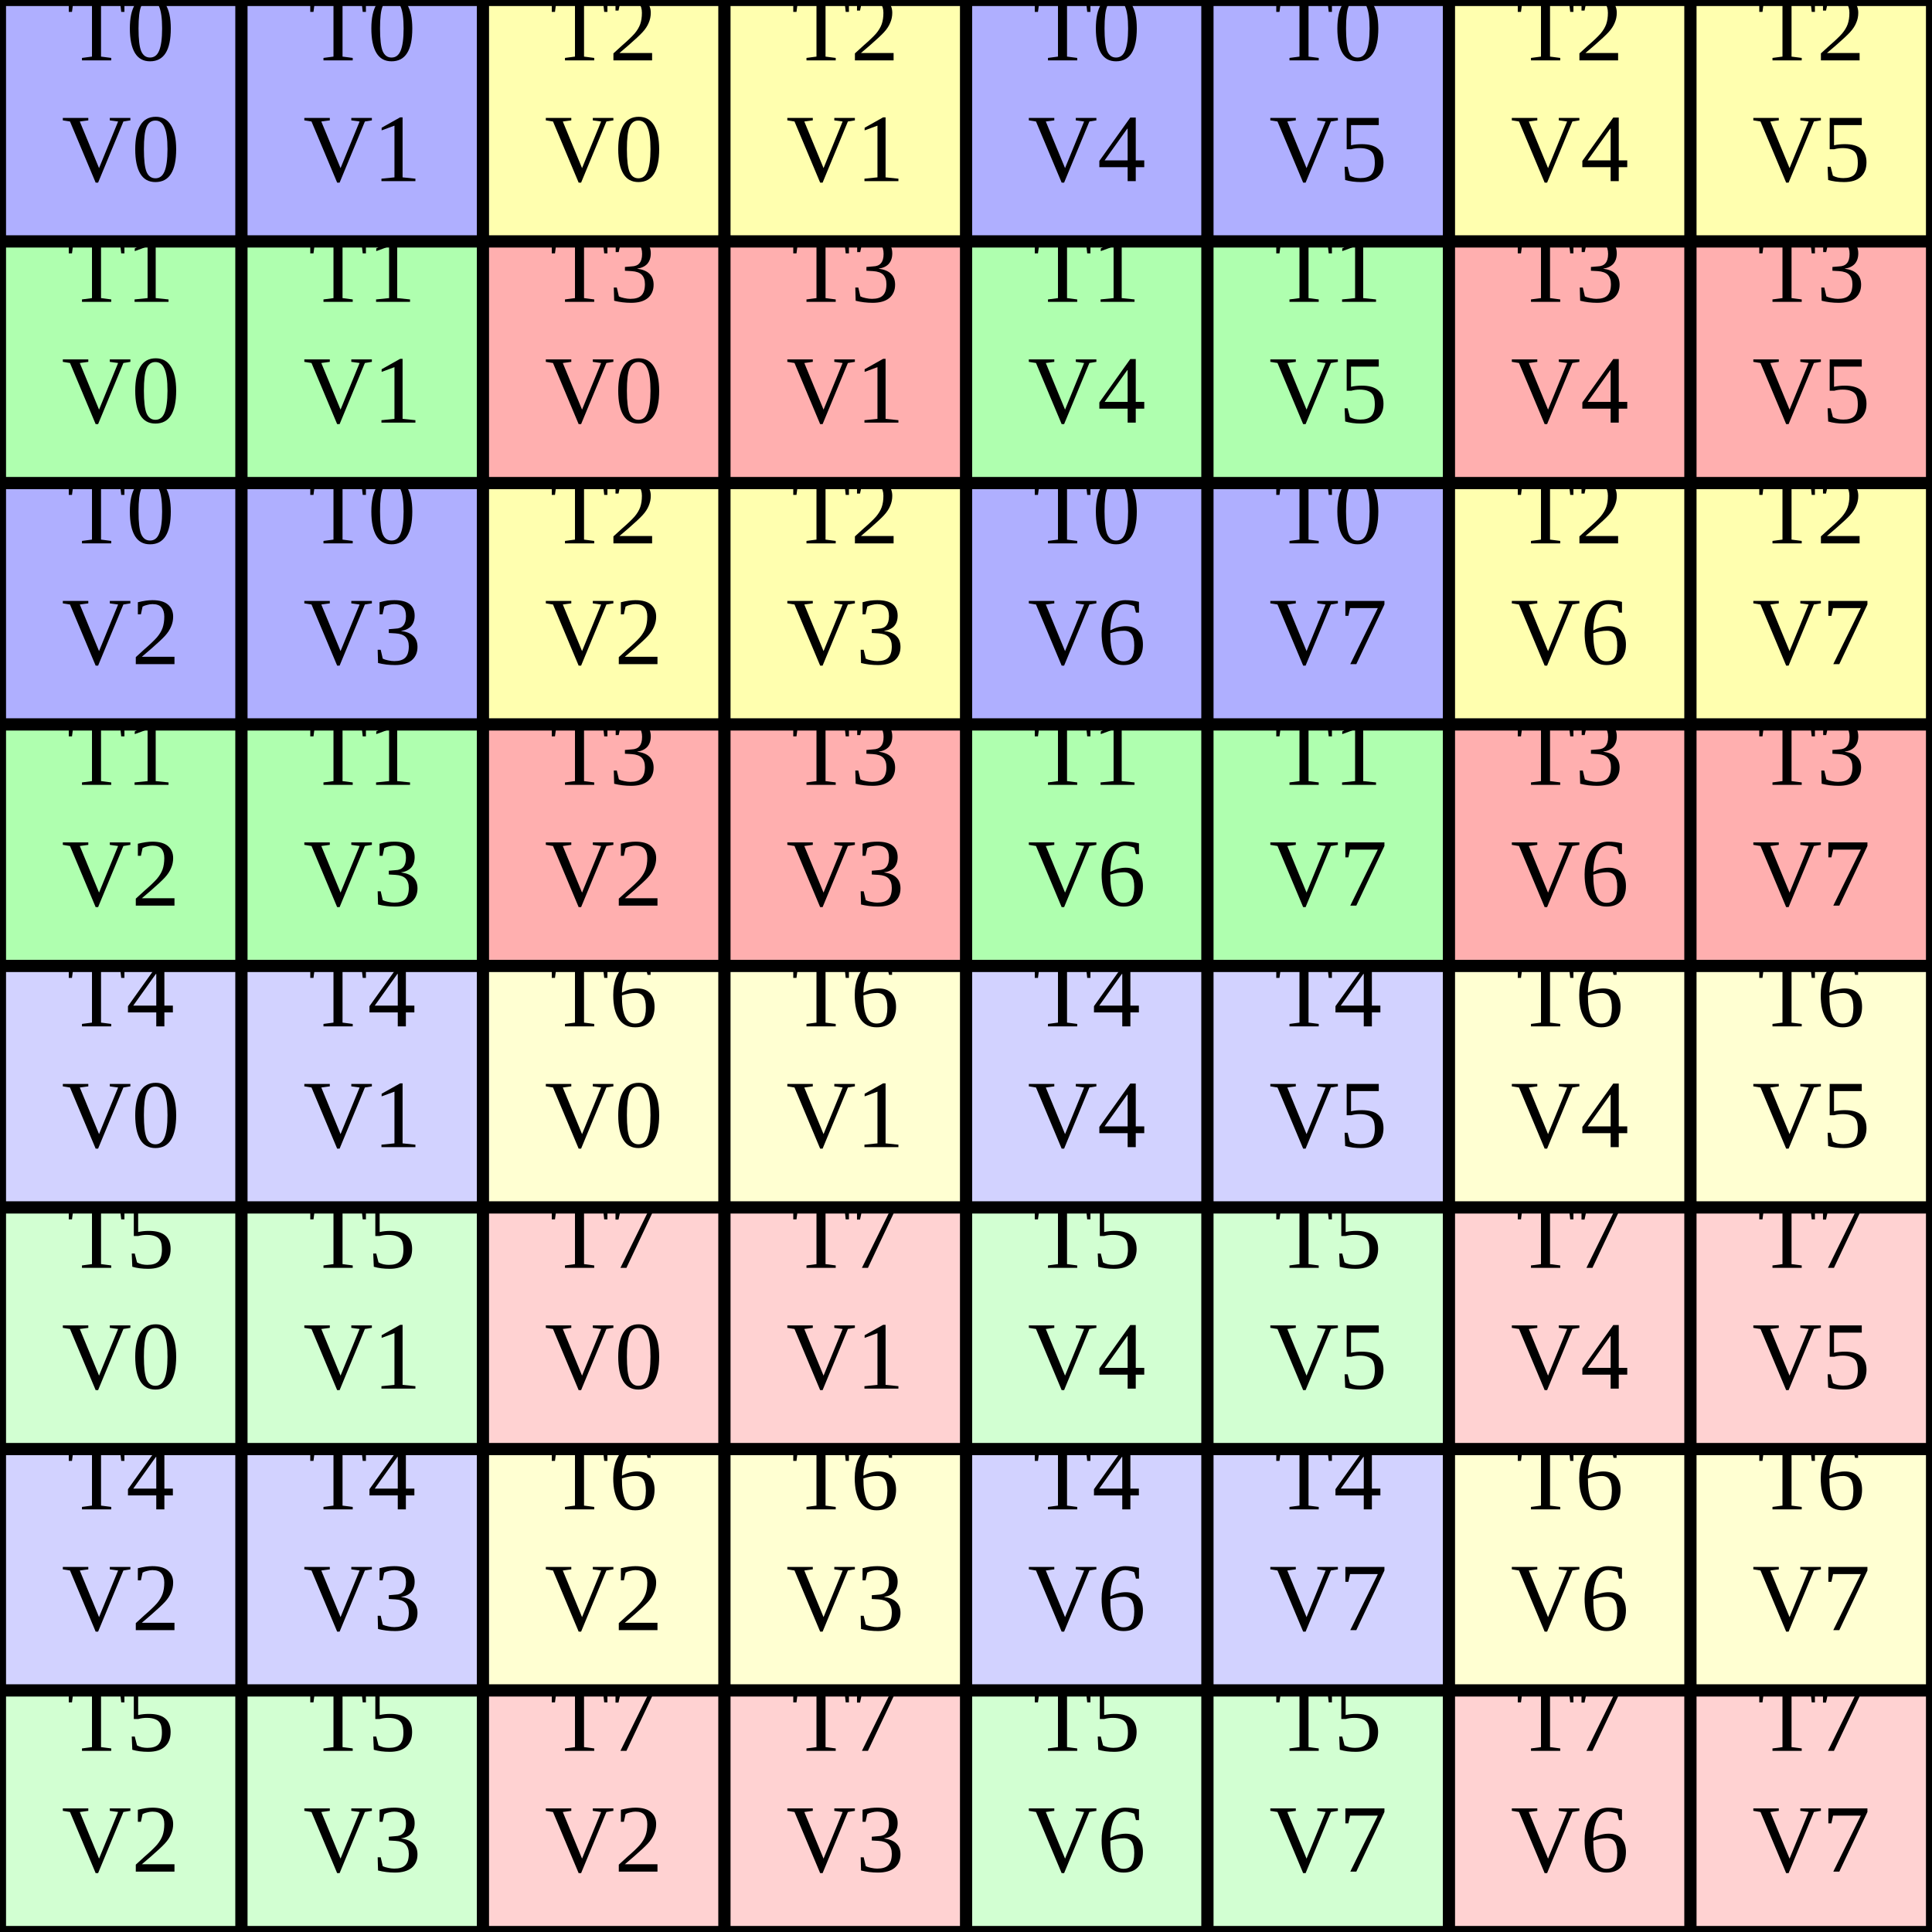
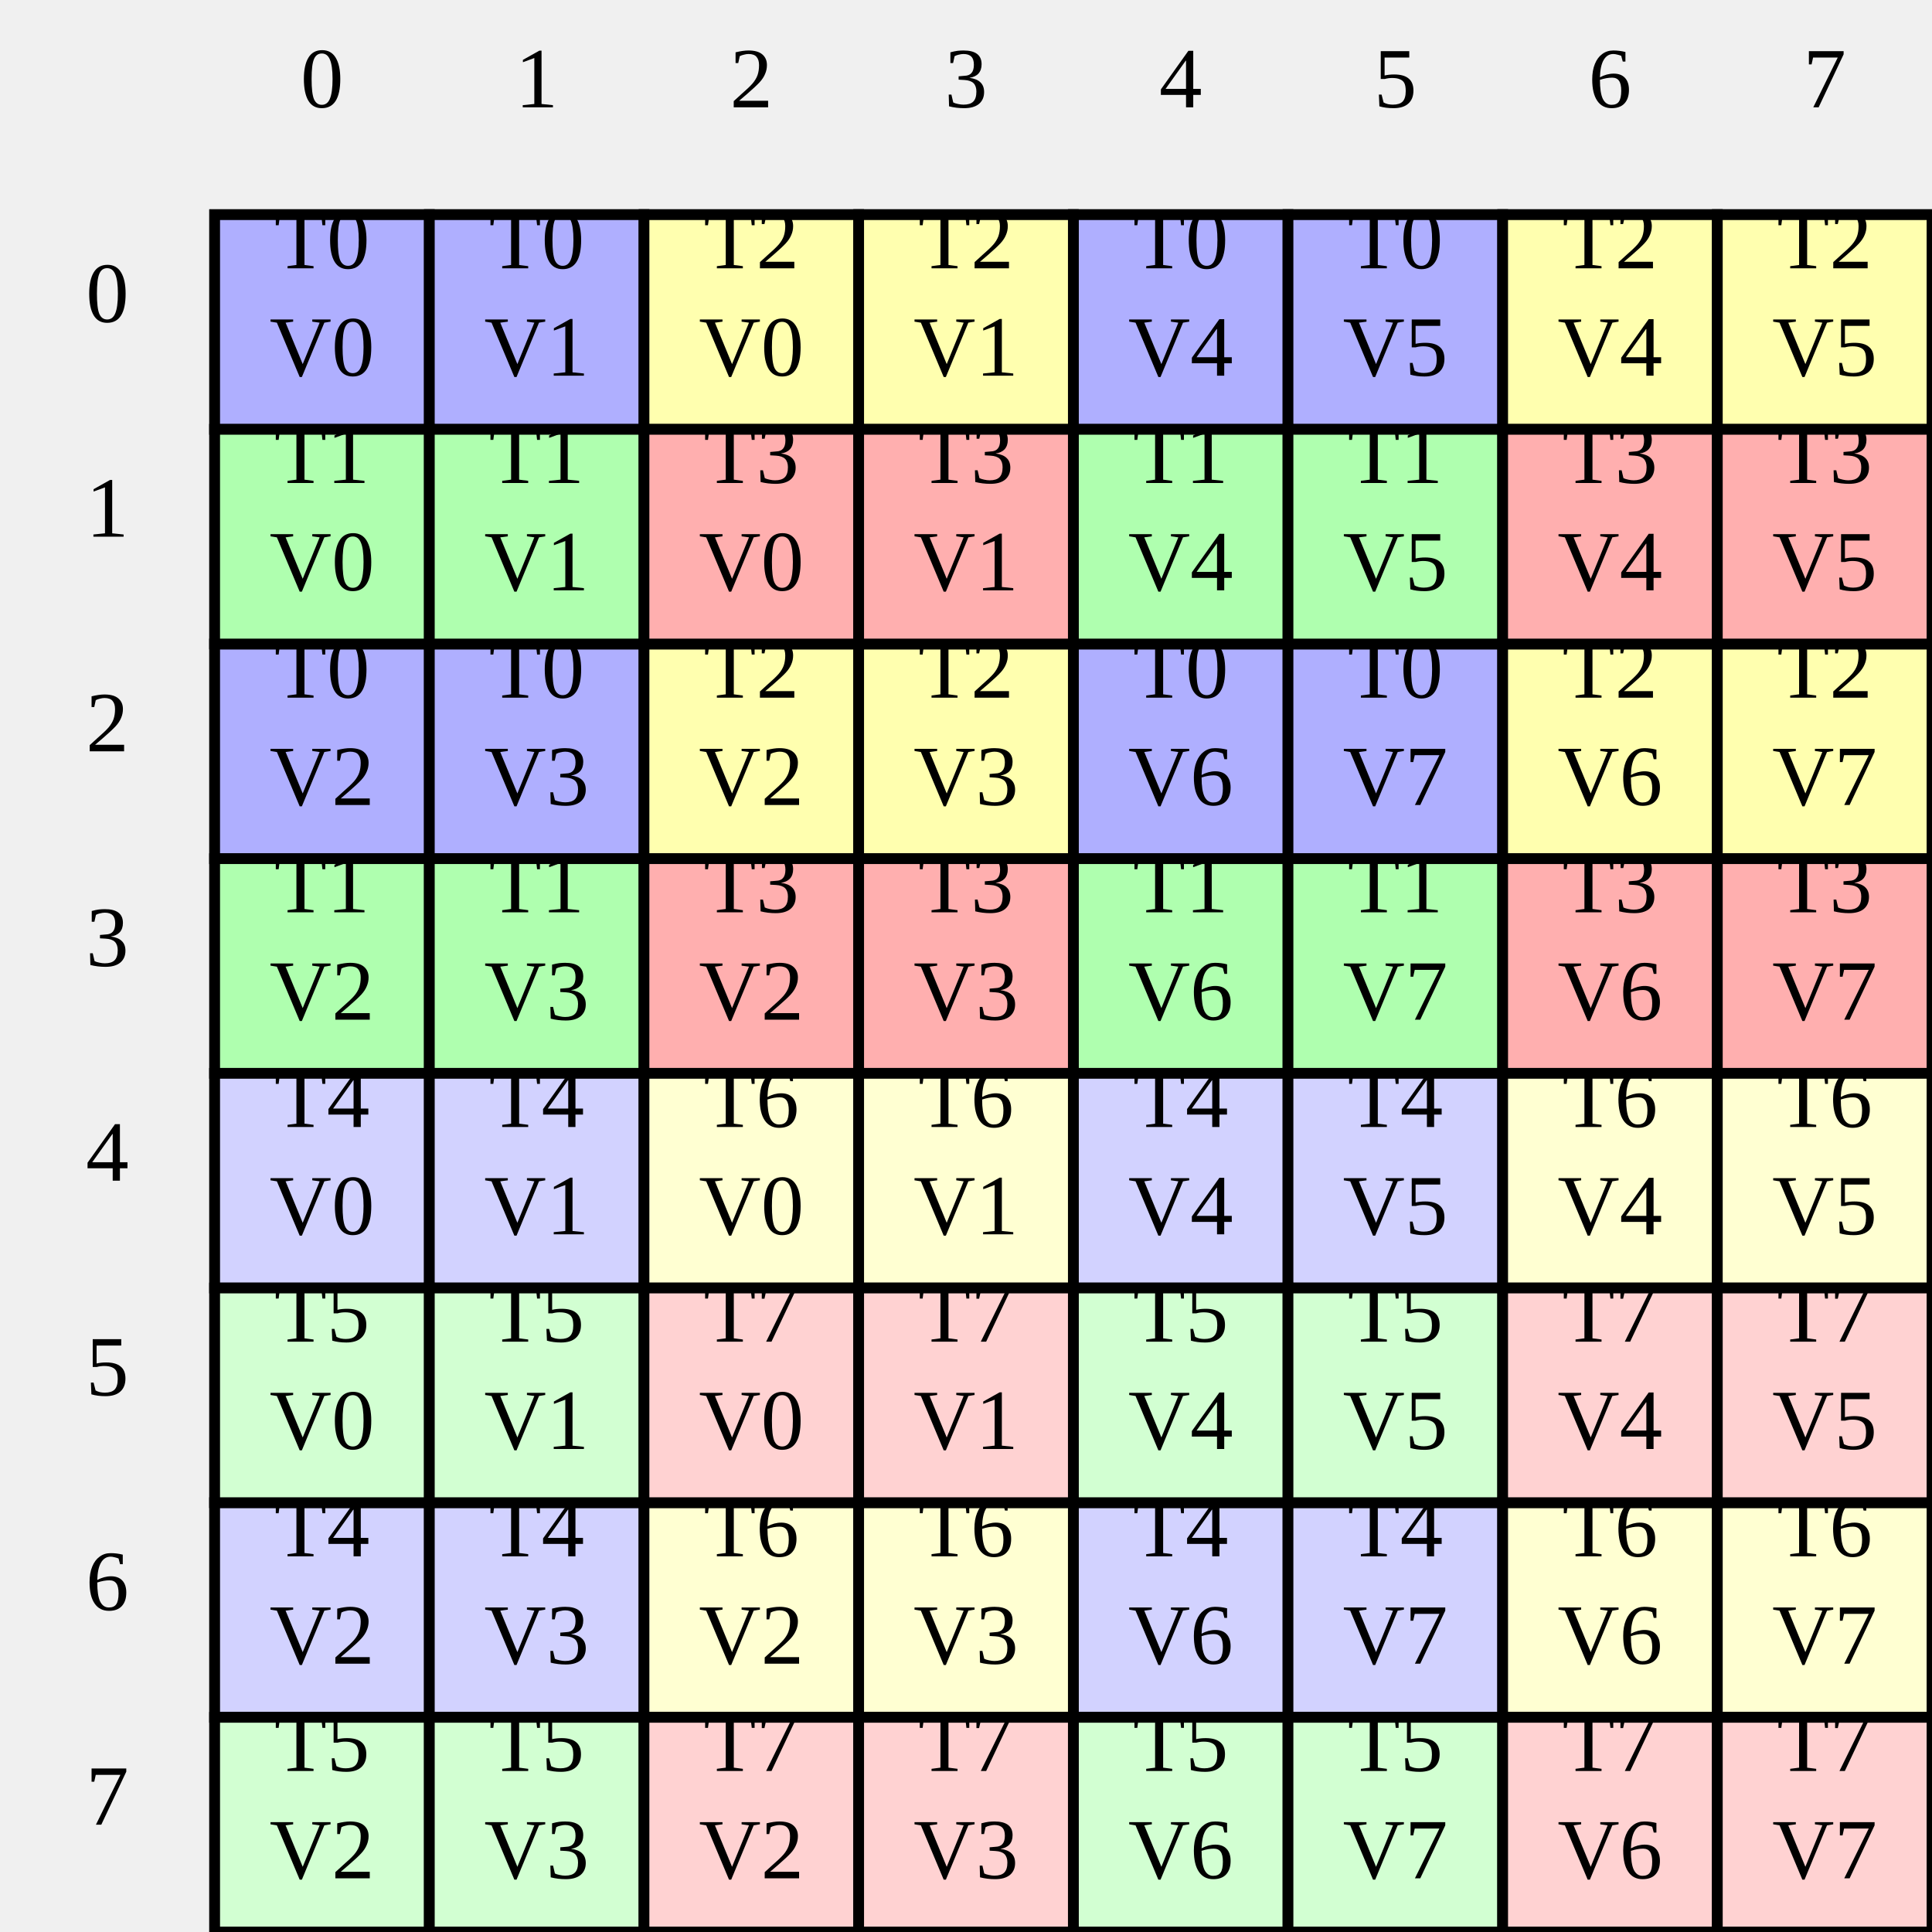
- <svg xmlns="http://www.w3.org/2000/svg" baseProfile="full" height="160" version="1.1" width="160">
+ <svg xmlns="http://www.w3.org/2000/svg" baseProfile="full" height="180" version="1.1" width="180">
  <defs />
-   <rect fill="white" height="20" stroke="black" width="20" x="0" y="0" />
-   <rect fill="white" height="20" stroke="black" width="20" x="20" y="0" />
-   <rect fill="white" height="20" stroke="black" width="20" x="40" y="0" />
-   <rect fill="white" height="20" stroke="black" width="20" x="60" y="0" />
-   <rect fill="white" height="20" stroke="black" width="20" x="80" y="0" />
-   <rect fill="white" height="20" stroke="black" width="20" x="100" y="0" />
-   <rect fill="white" height="20" stroke="black" width="20" x="120" y="0" />
-   <rect fill="white" height="20" stroke="black" width="20" x="140" y="0" />
-   <rect fill="white" height="20" stroke="black" width="20" x="0" y="20" />
  <rect fill="white" height="20" stroke="black" width="20" x="20" y="20" />
  <rect fill="white" height="20" stroke="black" width="20" x="40" y="20" />
  <rect fill="white" height="20" stroke="black" width="20" x="60" y="20" />
  <rect fill="white" height="20" stroke="black" width="20" x="80" y="20" />
  <rect fill="white" height="20" stroke="black" width="20" x="100" y="20" />
  <rect fill="white" height="20" stroke="black" width="20" x="120" y="20" />
  <rect fill="white" height="20" stroke="black" width="20" x="140" y="20" />
-   <rect fill="white" height="20" stroke="black" width="20" x="0" y="40" />
+   <rect fill="white" height="20" stroke="black" width="20" x="160" y="20" />
  <rect fill="white" height="20" stroke="black" width="20" x="20" y="40" />
  <rect fill="white" height="20" stroke="black" width="20" x="40" y="40" />
  <rect fill="white" height="20" stroke="black" width="20" x="60" y="40" />
  <rect fill="white" height="20" stroke="black" width="20" x="80" y="40" />
  <rect fill="white" height="20" stroke="black" width="20" x="100" y="40" />
  <rect fill="white" height="20" stroke="black" width="20" x="120" y="40" />
  <rect fill="white" height="20" stroke="black" width="20" x="140" y="40" />
-   <rect fill="white" height="20" stroke="black" width="20" x="0" y="60" />
+   <rect fill="white" height="20" stroke="black" width="20" x="160" y="40" />
  <rect fill="white" height="20" stroke="black" width="20" x="20" y="60" />
  <rect fill="white" height="20" stroke="black" width="20" x="40" y="60" />
  <rect fill="white" height="20" stroke="black" width="20" x="60" y="60" />
  <rect fill="white" height="20" stroke="black" width="20" x="80" y="60" />
  <rect fill="white" height="20" stroke="black" width="20" x="100" y="60" />
  <rect fill="white" height="20" stroke="black" width="20" x="120" y="60" />
  <rect fill="white" height="20" stroke="black" width="20" x="140" y="60" />
-   <rect fill="white" height="20" stroke="black" width="20" x="0" y="80" />
+   <rect fill="white" height="20" stroke="black" width="20" x="160" y="60" />
  <rect fill="white" height="20" stroke="black" width="20" x="20" y="80" />
  <rect fill="white" height="20" stroke="black" width="20" x="40" y="80" />
  <rect fill="white" height="20" stroke="black" width="20" x="60" y="80" />
  <rect fill="white" height="20" stroke="black" width="20" x="80" y="80" />
  <rect fill="white" height="20" stroke="black" width="20" x="100" y="80" />
  <rect fill="white" height="20" stroke="black" width="20" x="120" y="80" />
  <rect fill="white" height="20" stroke="black" width="20" x="140" y="80" />
-   <rect fill="white" height="20" stroke="black" width="20" x="0" y="100" />
+   <rect fill="white" height="20" stroke="black" width="20" x="160" y="80" />
  <rect fill="white" height="20" stroke="black" width="20" x="20" y="100" />
  <rect fill="white" height="20" stroke="black" width="20" x="40" y="100" />
  <rect fill="white" height="20" stroke="black" width="20" x="60" y="100" />
  <rect fill="white" height="20" stroke="black" width="20" x="80" y="100" />
  <rect fill="white" height="20" stroke="black" width="20" x="100" y="100" />
  <rect fill="white" height="20" stroke="black" width="20" x="120" y="100" />
  <rect fill="white" height="20" stroke="black" width="20" x="140" y="100" />
-   <rect fill="white" height="20" stroke="black" width="20" x="0" y="120" />
+   <rect fill="white" height="20" stroke="black" width="20" x="160" y="100" />
  <rect fill="white" height="20" stroke="black" width="20" x="20" y="120" />
  <rect fill="white" height="20" stroke="black" width="20" x="40" y="120" />
  <rect fill="white" height="20" stroke="black" width="20" x="60" y="120" />
  <rect fill="white" height="20" stroke="black" width="20" x="80" y="120" />
  <rect fill="white" height="20" stroke="black" width="20" x="100" y="120" />
  <rect fill="white" height="20" stroke="black" width="20" x="120" y="120" />
  <rect fill="white" height="20" stroke="black" width="20" x="140" y="120" />
-   <rect fill="white" height="20" stroke="black" width="20" x="0" y="140" />
+   <rect fill="white" height="20" stroke="black" width="20" x="160" y="120" />
  <rect fill="white" height="20" stroke="black" width="20" x="20" y="140" />
  <rect fill="white" height="20" stroke="black" width="20" x="40" y="140" />
  <rect fill="white" height="20" stroke="black" width="20" x="60" y="140" />
  <rect fill="white" height="20" stroke="black" width="20" x="80" y="140" />
  <rect fill="white" height="20" stroke="black" width="20" x="100" y="140" />
  <rect fill="white" height="20" stroke="black" width="20" x="120" y="140" />
  <rect fill="white" height="20" stroke="black" width="20" x="140" y="140" />
-   <rect fill="rgb(175,175,255)" height="20" stroke="black" width="20" x="0" y="0" />
-   <text alignment-baseline="central" font-size="8px" text-anchor="middle" x="10" y="5">T0</text>
-   <text alignment-baseline="central" font-size="8px" text-anchor="middle" x="10" y="15">V0</text>
-   <rect fill="rgb(175,175,255)" height="20" stroke="black" width="20" x="20" y="0" />
-   <text alignment-baseline="central" font-size="8px" text-anchor="middle" x="30" y="5">T0</text>
-   <text alignment-baseline="central" font-size="8px" text-anchor="middle" x="30" y="15">V1</text>
-   <rect fill="rgb(175,175,255)" height="20" stroke="black" width="20" x="0" y="40" />
-   <text alignment-baseline="central" font-size="8px" text-anchor="middle" x="10" y="45">T0</text>
-   <text alignment-baseline="central" font-size="8px" text-anchor="middle" x="10" y="55">V2</text>
-   <rect fill="rgb(175,175,255)" height="20" stroke="black" width="20" x="20" y="40" />
-   <text alignment-baseline="central" font-size="8px" text-anchor="middle" x="30" y="45">T0</text>
-   <text alignment-baseline="central" font-size="8px" text-anchor="middle" x="30" y="55">V3</text>
-   <rect fill="rgb(175,175,255)" height="20" stroke="black" width="20" x="80" y="0" />
-   <text alignment-baseline="central" font-size="8px" text-anchor="middle" x="90" y="5">T0</text>
-   <text alignment-baseline="central" font-size="8px" text-anchor="middle" x="90" y="15">V4</text>
-   <rect fill="rgb(175,175,255)" height="20" stroke="black" width="20" x="100" y="0" />
-   <text alignment-baseline="central" font-size="8px" text-anchor="middle" x="110" y="5">T0</text>
-   <text alignment-baseline="central" font-size="8px" text-anchor="middle" x="110" y="15">V5</text>
-   <rect fill="rgb(175,175,255)" height="20" stroke="black" width="20" x="80" y="40" />
-   <text alignment-baseline="central" font-size="8px" text-anchor="middle" x="90" y="45">T0</text>
-   <text alignment-baseline="central" font-size="8px" text-anchor="middle" x="90" y="55">V6</text>
-   <rect fill="rgb(175,175,255)" height="20" stroke="black" width="20" x="100" y="40" />
-   <text alignment-baseline="central" font-size="8px" text-anchor="middle" x="110" y="45">T0</text>
-   <text alignment-baseline="central" font-size="8px" text-anchor="middle" x="110" y="55">V7</text>
-   <rect fill="rgb(175,255,175)" height="20" stroke="black" width="20" x="0" y="20" />
-   <text alignment-baseline="central" font-size="8px" text-anchor="middle" x="10" y="25">T1</text>
-   <text alignment-baseline="central" font-size="8px" text-anchor="middle" x="10" y="35">V0</text>
-   <rect fill="rgb(175,255,175)" height="20" stroke="black" width="20" x="20" y="20" />
-   <text alignment-baseline="central" font-size="8px" text-anchor="middle" x="30" y="25">T1</text>
-   <text alignment-baseline="central" font-size="8px" text-anchor="middle" x="30" y="35">V1</text>
-   <rect fill="rgb(175,255,175)" height="20" stroke="black" width="20" x="0" y="60" />
-   <text alignment-baseline="central" font-size="8px" text-anchor="middle" x="10" y="65">T1</text>
-   <text alignment-baseline="central" font-size="8px" text-anchor="middle" x="10" y="75">V2</text>
-   <rect fill="rgb(175,255,175)" height="20" stroke="black" width="20" x="20" y="60" />
-   <text alignment-baseline="central" font-size="8px" text-anchor="middle" x="30" y="65">T1</text>
-   <text alignment-baseline="central" font-size="8px" text-anchor="middle" x="30" y="75">V3</text>
-   <rect fill="rgb(175,255,175)" height="20" stroke="black" width="20" x="80" y="20" />
-   <text alignment-baseline="central" font-size="8px" text-anchor="middle" x="90" y="25">T1</text>
-   <text alignment-baseline="central" font-size="8px" text-anchor="middle" x="90" y="35">V4</text>
-   <rect fill="rgb(175,255,175)" height="20" stroke="black" width="20" x="100" y="20" />
-   <text alignment-baseline="central" font-size="8px" text-anchor="middle" x="110" y="25">T1</text>
-   <text alignment-baseline="central" font-size="8px" text-anchor="middle" x="110" y="35">V5</text>
-   <rect fill="rgb(175,255,175)" height="20" stroke="black" width="20" x="80" y="60" />
-   <text alignment-baseline="central" font-size="8px" text-anchor="middle" x="90" y="65">T1</text>
-   <text alignment-baseline="central" font-size="8px" text-anchor="middle" x="90" y="75">V6</text>
-   <rect fill="rgb(175,255,175)" height="20" stroke="black" width="20" x="100" y="60" />
-   <text alignment-baseline="central" font-size="8px" text-anchor="middle" x="110" y="65">T1</text>
-   <text alignment-baseline="central" font-size="8px" text-anchor="middle" x="110" y="75">V7</text>
-   <rect fill="rgb(255,255,175)" height="20" stroke="black" width="20" x="40" y="0" />
-   <text alignment-baseline="central" font-size="8px" text-anchor="middle" x="50" y="5">T2</text>
-   <text alignment-baseline="central" font-size="8px" text-anchor="middle" x="50" y="15">V0</text>
-   <rect fill="rgb(255,255,175)" height="20" stroke="black" width="20" x="60" y="0" />
-   <text alignment-baseline="central" font-size="8px" text-anchor="middle" x="70" y="5">T2</text>
-   <text alignment-baseline="central" font-size="8px" text-anchor="middle" x="70" y="15">V1</text>
-   <rect fill="rgb(255,255,175)" height="20" stroke="black" width="20" x="40" y="40" />
-   <text alignment-baseline="central" font-size="8px" text-anchor="middle" x="50" y="45">T2</text>
-   <text alignment-baseline="central" font-size="8px" text-anchor="middle" x="50" y="55">V2</text>
-   <rect fill="rgb(255,255,175)" height="20" stroke="black" width="20" x="60" y="40" />
-   <text alignment-baseline="central" font-size="8px" text-anchor="middle" x="70" y="45">T2</text>
-   <text alignment-baseline="central" font-size="8px" text-anchor="middle" x="70" y="55">V3</text>
-   <rect fill="rgb(255,255,175)" height="20" stroke="black" width="20" x="120" y="0" />
-   <text alignment-baseline="central" font-size="8px" text-anchor="middle" x="130" y="5">T2</text>
-   <text alignment-baseline="central" font-size="8px" text-anchor="middle" x="130" y="15">V4</text>
-   <rect fill="rgb(255,255,175)" height="20" stroke="black" width="20" x="140" y="0" />
-   <text alignment-baseline="central" font-size="8px" text-anchor="middle" x="150" y="5">T2</text>
-   <text alignment-baseline="central" font-size="8px" text-anchor="middle" x="150" y="15">V5</text>
-   <rect fill="rgb(255,255,175)" height="20" stroke="black" width="20" x="120" y="40" />
-   <text alignment-baseline="central" font-size="8px" text-anchor="middle" x="130" y="45">T2</text>
-   <text alignment-baseline="central" font-size="8px" text-anchor="middle" x="130" y="55">V6</text>
-   <rect fill="rgb(255,255,175)" height="20" stroke="black" width="20" x="140" y="40" />
-   <text alignment-baseline="central" font-size="8px" text-anchor="middle" x="150" y="45">T2</text>
-   <text alignment-baseline="central" font-size="8px" text-anchor="middle" x="150" y="55">V7</text>
-   <rect fill="rgb(255,175,175)" height="20" stroke="black" width="20" x="40" y="20" />
-   <text alignment-baseline="central" font-size="8px" text-anchor="middle" x="50" y="25">T3</text>
-   <text alignment-baseline="central" font-size="8px" text-anchor="middle" x="50" y="35">V0</text>
-   <rect fill="rgb(255,175,175)" height="20" stroke="black" width="20" x="60" y="20" />
-   <text alignment-baseline="central" font-size="8px" text-anchor="middle" x="70" y="25">T3</text>
-   <text alignment-baseline="central" font-size="8px" text-anchor="middle" x="70" y="35">V1</text>
-   <rect fill="rgb(255,175,175)" height="20" stroke="black" width="20" x="40" y="60" />
-   <text alignment-baseline="central" font-size="8px" text-anchor="middle" x="50" y="65">T3</text>
-   <text alignment-baseline="central" font-size="8px" text-anchor="middle" x="50" y="75">V2</text>
-   <rect fill="rgb(255,175,175)" height="20" stroke="black" width="20" x="60" y="60" />
-   <text alignment-baseline="central" font-size="8px" text-anchor="middle" x="70" y="65">T3</text>
-   <text alignment-baseline="central" font-size="8px" text-anchor="middle" x="70" y="75">V3</text>
-   <rect fill="rgb(255,175,175)" height="20" stroke="black" width="20" x="120" y="20" />
-   <text alignment-baseline="central" font-size="8px" text-anchor="middle" x="130" y="25">T3</text>
-   <text alignment-baseline="central" font-size="8px" text-anchor="middle" x="130" y="35">V4</text>
-   <rect fill="rgb(255,175,175)" height="20" stroke="black" width="20" x="140" y="20" />
-   <text alignment-baseline="central" font-size="8px" text-anchor="middle" x="150" y="25">T3</text>
-   <text alignment-baseline="central" font-size="8px" text-anchor="middle" x="150" y="35">V5</text>
-   <rect fill="rgb(255,175,175)" height="20" stroke="black" width="20" x="120" y="60" />
-   <text alignment-baseline="central" font-size="8px" text-anchor="middle" x="130" y="65">T3</text>
-   <text alignment-baseline="central" font-size="8px" text-anchor="middle" x="130" y="75">V6</text>
-   <rect fill="rgb(255,175,175)" height="20" stroke="black" width="20" x="140" y="60" />
-   <text alignment-baseline="central" font-size="8px" text-anchor="middle" x="150" y="65">T3</text>
-   <text alignment-baseline="central" font-size="8px" text-anchor="middle" x="150" y="75">V7</text>
-   <rect fill="rgb(210,210,255)" height="20" stroke="black" width="20" x="0" y="80" />
-   <text alignment-baseline="central" font-size="8px" text-anchor="middle" x="10" y="85">T4</text>
-   <text alignment-baseline="central" font-size="8px" text-anchor="middle" x="10" y="95">V0</text>
-   <rect fill="rgb(210,210,255)" height="20" stroke="black" width="20" x="20" y="80" />
-   <text alignment-baseline="central" font-size="8px" text-anchor="middle" x="30" y="85">T4</text>
-   <text alignment-baseline="central" font-size="8px" text-anchor="middle" x="30" y="95">V1</text>
-   <rect fill="rgb(210,210,255)" height="20" stroke="black" width="20" x="0" y="120" />
-   <text alignment-baseline="central" font-size="8px" text-anchor="middle" x="10" y="125">T4</text>
-   <text alignment-baseline="central" font-size="8px" text-anchor="middle" x="10" y="135">V2</text>
-   <rect fill="rgb(210,210,255)" height="20" stroke="black" width="20" x="20" y="120" />
-   <text alignment-baseline="central" font-size="8px" text-anchor="middle" x="30" y="125">T4</text>
-   <text alignment-baseline="central" font-size="8px" text-anchor="middle" x="30" y="135">V3</text>
-   <rect fill="rgb(210,210,255)" height="20" stroke="black" width="20" x="80" y="80" />
-   <text alignment-baseline="central" font-size="8px" text-anchor="middle" x="90" y="85">T4</text>
-   <text alignment-baseline="central" font-size="8px" text-anchor="middle" x="90" y="95">V4</text>
-   <rect fill="rgb(210,210,255)" height="20" stroke="black" width="20" x="100" y="80" />
-   <text alignment-baseline="central" font-size="8px" text-anchor="middle" x="110" y="85">T4</text>
-   <text alignment-baseline="central" font-size="8px" text-anchor="middle" x="110" y="95">V5</text>
-   <rect fill="rgb(210,210,255)" height="20" stroke="black" width="20" x="80" y="120" />
-   <text alignment-baseline="central" font-size="8px" text-anchor="middle" x="90" y="125">T4</text>
-   <text alignment-baseline="central" font-size="8px" text-anchor="middle" x="90" y="135">V6</text>
-   <rect fill="rgb(210,210,255)" height="20" stroke="black" width="20" x="100" y="120" />
-   <text alignment-baseline="central" font-size="8px" text-anchor="middle" x="110" y="125">T4</text>
-   <text alignment-baseline="central" font-size="8px" text-anchor="middle" x="110" y="135">V7</text>
-   <rect fill="rgb(210,255,210)" height="20" stroke="black" width="20" x="0" y="100" />
-   <text alignment-baseline="central" font-size="8px" text-anchor="middle" x="10" y="105">T5</text>
-   <text alignment-baseline="central" font-size="8px" text-anchor="middle" x="10" y="115">V0</text>
-   <rect fill="rgb(210,255,210)" height="20" stroke="black" width="20" x="20" y="100" />
-   <text alignment-baseline="central" font-size="8px" text-anchor="middle" x="30" y="105">T5</text>
-   <text alignment-baseline="central" font-size="8px" text-anchor="middle" x="30" y="115">V1</text>
-   <rect fill="rgb(210,255,210)" height="20" stroke="black" width="20" x="0" y="140" />
-   <text alignment-baseline="central" font-size="8px" text-anchor="middle" x="10" y="145">T5</text>
-   <text alignment-baseline="central" font-size="8px" text-anchor="middle" x="10" y="155">V2</text>
-   <rect fill="rgb(210,255,210)" height="20" stroke="black" width="20" x="20" y="140" />
-   <text alignment-baseline="central" font-size="8px" text-anchor="middle" x="30" y="145">T5</text>
-   <text alignment-baseline="central" font-size="8px" text-anchor="middle" x="30" y="155">V3</text>
-   <rect fill="rgb(210,255,210)" height="20" stroke="black" width="20" x="80" y="100" />
-   <text alignment-baseline="central" font-size="8px" text-anchor="middle" x="90" y="105">T5</text>
-   <text alignment-baseline="central" font-size="8px" text-anchor="middle" x="90" y="115">V4</text>
-   <rect fill="rgb(210,255,210)" height="20" stroke="black" width="20" x="100" y="100" />
-   <text alignment-baseline="central" font-size="8px" text-anchor="middle" x="110" y="105">T5</text>
-   <text alignment-baseline="central" font-size="8px" text-anchor="middle" x="110" y="115">V5</text>
-   <rect fill="rgb(210,255,210)" height="20" stroke="black" width="20" x="80" y="140" />
-   <text alignment-baseline="central" font-size="8px" text-anchor="middle" x="90" y="145">T5</text>
-   <text alignment-baseline="central" font-size="8px" text-anchor="middle" x="90" y="155">V6</text>
-   <rect fill="rgb(210,255,210)" height="20" stroke="black" width="20" x="100" y="140" />
-   <text alignment-baseline="central" font-size="8px" text-anchor="middle" x="110" y="145">T5</text>
-   <text alignment-baseline="central" font-size="8px" text-anchor="middle" x="110" y="155">V7</text>
-   <rect fill="rgb(255,255,210)" height="20" stroke="black" width="20" x="40" y="80" />
-   <text alignment-baseline="central" font-size="8px" text-anchor="middle" x="50" y="85">T6</text>
-   <text alignment-baseline="central" font-size="8px" text-anchor="middle" x="50" y="95">V0</text>
-   <rect fill="rgb(255,255,210)" height="20" stroke="black" width="20" x="60" y="80" />
-   <text alignment-baseline="central" font-size="8px" text-anchor="middle" x="70" y="85">T6</text>
-   <text alignment-baseline="central" font-size="8px" text-anchor="middle" x="70" y="95">V1</text>
-   <rect fill="rgb(255,255,210)" height="20" stroke="black" width="20" x="40" y="120" />
-   <text alignment-baseline="central" font-size="8px" text-anchor="middle" x="50" y="125">T6</text>
-   <text alignment-baseline="central" font-size="8px" text-anchor="middle" x="50" y="135">V2</text>
-   <rect fill="rgb(255,255,210)" height="20" stroke="black" width="20" x="60" y="120" />
-   <text alignment-baseline="central" font-size="8px" text-anchor="middle" x="70" y="125">T6</text>
-   <text alignment-baseline="central" font-size="8px" text-anchor="middle" x="70" y="135">V3</text>
-   <rect fill="rgb(255,255,210)" height="20" stroke="black" width="20" x="120" y="80" />
-   <text alignment-baseline="central" font-size="8px" text-anchor="middle" x="130" y="85">T6</text>
-   <text alignment-baseline="central" font-size="8px" text-anchor="middle" x="130" y="95">V4</text>
-   <rect fill="rgb(255,255,210)" height="20" stroke="black" width="20" x="140" y="80" />
-   <text alignment-baseline="central" font-size="8px" text-anchor="middle" x="150" y="85">T6</text>
-   <text alignment-baseline="central" font-size="8px" text-anchor="middle" x="150" y="95">V5</text>
-   <rect fill="rgb(255,255,210)" height="20" stroke="black" width="20" x="120" y="120" />
-   <text alignment-baseline="central" font-size="8px" text-anchor="middle" x="130" y="125">T6</text>
-   <text alignment-baseline="central" font-size="8px" text-anchor="middle" x="130" y="135">V6</text>
-   <rect fill="rgb(255,255,210)" height="20" stroke="black" width="20" x="140" y="120" />
-   <text alignment-baseline="central" font-size="8px" text-anchor="middle" x="150" y="125">T6</text>
-   <text alignment-baseline="central" font-size="8px" text-anchor="middle" x="150" y="135">V7</text>
-   <rect fill="rgb(255,210,210)" height="20" stroke="black" width="20" x="40" y="100" />
-   <text alignment-baseline="central" font-size="8px" text-anchor="middle" x="50" y="105">T7</text>
-   <text alignment-baseline="central" font-size="8px" text-anchor="middle" x="50" y="115">V0</text>
-   <rect fill="rgb(255,210,210)" height="20" stroke="black" width="20" x="60" y="100" />
-   <text alignment-baseline="central" font-size="8px" text-anchor="middle" x="70" y="105">T7</text>
-   <text alignment-baseline="central" font-size="8px" text-anchor="middle" x="70" y="115">V1</text>
-   <rect fill="rgb(255,210,210)" height="20" stroke="black" width="20" x="40" y="140" />
-   <text alignment-baseline="central" font-size="8px" text-anchor="middle" x="50" y="145">T7</text>
-   <text alignment-baseline="central" font-size="8px" text-anchor="middle" x="50" y="155">V2</text>
-   <rect fill="rgb(255,210,210)" height="20" stroke="black" width="20" x="60" y="140" />
-   <text alignment-baseline="central" font-size="8px" text-anchor="middle" x="70" y="145">T7</text>
-   <text alignment-baseline="central" font-size="8px" text-anchor="middle" x="70" y="155">V3</text>
-   <rect fill="rgb(255,210,210)" height="20" stroke="black" width="20" x="120" y="100" />
-   <text alignment-baseline="central" font-size="8px" text-anchor="middle" x="130" y="105">T7</text>
-   <text alignment-baseline="central" font-size="8px" text-anchor="middle" x="130" y="115">V4</text>
-   <rect fill="rgb(255,210,210)" height="20" stroke="black" width="20" x="140" y="100" />
-   <text alignment-baseline="central" font-size="8px" text-anchor="middle" x="150" y="105">T7</text>
-   <text alignment-baseline="central" font-size="8px" text-anchor="middle" x="150" y="115">V5</text>
-   <rect fill="rgb(255,210,210)" height="20" stroke="black" width="20" x="120" y="140" />
-   <text alignment-baseline="central" font-size="8px" text-anchor="middle" x="130" y="145">T7</text>
-   <text alignment-baseline="central" font-size="8px" text-anchor="middle" x="130" y="155">V6</text>
-   <rect fill="rgb(255,210,210)" height="20" stroke="black" width="20" x="140" y="140" />
-   <text alignment-baseline="central" font-size="8px" text-anchor="middle" x="150" y="145">T7</text>
-   <text alignment-baseline="central" font-size="8px" text-anchor="middle" x="150" y="155">V7</text>
+   <rect fill="white" height="20" stroke="black" width="20" x="160" y="140" />
+   <rect fill="white" height="20" stroke="black" width="20" x="20" y="160" />
+   <rect fill="white" height="20" stroke="black" width="20" x="40" y="160" />
+   <rect fill="white" height="20" stroke="black" width="20" x="60" y="160" />
+   <rect fill="white" height="20" stroke="black" width="20" x="80" y="160" />
+   <rect fill="white" height="20" stroke="black" width="20" x="100" y="160" />
+   <rect fill="white" height="20" stroke="black" width="20" x="120" y="160" />
+   <rect fill="white" height="20" stroke="black" width="20" x="140" y="160" />
+   <rect fill="white" height="20" stroke="black" width="20" x="160" y="160" />
+   <rect fill="rgb(175,175,255)" height="20" stroke="black" width="20" x="20" y="20" />
+   <text alignment-baseline="central" font-size="8px" text-anchor="middle" x="30" y="25">T0</text>
+   <text alignment-baseline="central" font-size="8px" text-anchor="middle" x="30" y="35">V0</text>
+   <rect fill="rgb(175,175,255)" height="20" stroke="black" width="20" x="40" y="20" />
+   <text alignment-baseline="central" font-size="8px" text-anchor="middle" x="50" y="25">T0</text>
+   <text alignment-baseline="central" font-size="8px" text-anchor="middle" x="50" y="35">V1</text>
+   <rect fill="rgb(175,175,255)" height="20" stroke="black" width="20" x="20" y="60" />
+   <text alignment-baseline="central" font-size="8px" text-anchor="middle" x="30" y="65">T0</text>
+   <text alignment-baseline="central" font-size="8px" text-anchor="middle" x="30" y="75">V2</text>
+   <rect fill="rgb(175,175,255)" height="20" stroke="black" width="20" x="40" y="60" />
+   <text alignment-baseline="central" font-size="8px" text-anchor="middle" x="50" y="65">T0</text>
+   <text alignment-baseline="central" font-size="8px" text-anchor="middle" x="50" y="75">V3</text>
+   <rect fill="rgb(175,175,255)" height="20" stroke="black" width="20" x="100" y="20" />
+   <text alignment-baseline="central" font-size="8px" text-anchor="middle" x="110" y="25">T0</text>
+   <text alignment-baseline="central" font-size="8px" text-anchor="middle" x="110" y="35">V4</text>
+   <rect fill="rgb(175,175,255)" height="20" stroke="black" width="20" x="120" y="20" />
+   <text alignment-baseline="central" font-size="8px" text-anchor="middle" x="130" y="25">T0</text>
+   <text alignment-baseline="central" font-size="8px" text-anchor="middle" x="130" y="35">V5</text>
+   <rect fill="rgb(175,175,255)" height="20" stroke="black" width="20" x="100" y="60" />
+   <text alignment-baseline="central" font-size="8px" text-anchor="middle" x="110" y="65">T0</text>
+   <text alignment-baseline="central" font-size="8px" text-anchor="middle" x="110" y="75">V6</text>
+   <rect fill="rgb(175,175,255)" height="20" stroke="black" width="20" x="120" y="60" />
+   <text alignment-baseline="central" font-size="8px" text-anchor="middle" x="130" y="65">T0</text>
+   <text alignment-baseline="central" font-size="8px" text-anchor="middle" x="130" y="75">V7</text>
+   <rect fill="rgb(175,255,175)" height="20" stroke="black" width="20" x="20" y="40" />
+   <text alignment-baseline="central" font-size="8px" text-anchor="middle" x="30" y="45">T1</text>
+   <text alignment-baseline="central" font-size="8px" text-anchor="middle" x="30" y="55">V0</text>
+   <rect fill="rgb(175,255,175)" height="20" stroke="black" width="20" x="40" y="40" />
+   <text alignment-baseline="central" font-size="8px" text-anchor="middle" x="50" y="45">T1</text>
+   <text alignment-baseline="central" font-size="8px" text-anchor="middle" x="50" y="55">V1</text>
+   <rect fill="rgb(175,255,175)" height="20" stroke="black" width="20" x="20" y="80" />
+   <text alignment-baseline="central" font-size="8px" text-anchor="middle" x="30" y="85">T1</text>
+   <text alignment-baseline="central" font-size="8px" text-anchor="middle" x="30" y="95">V2</text>
+   <rect fill="rgb(175,255,175)" height="20" stroke="black" width="20" x="40" y="80" />
+   <text alignment-baseline="central" font-size="8px" text-anchor="middle" x="50" y="85">T1</text>
+   <text alignment-baseline="central" font-size="8px" text-anchor="middle" x="50" y="95">V3</text>
+   <rect fill="rgb(175,255,175)" height="20" stroke="black" width="20" x="100" y="40" />
+   <text alignment-baseline="central" font-size="8px" text-anchor="middle" x="110" y="45">T1</text>
+   <text alignment-baseline="central" font-size="8px" text-anchor="middle" x="110" y="55">V4</text>
+   <rect fill="rgb(175,255,175)" height="20" stroke="black" width="20" x="120" y="40" />
+   <text alignment-baseline="central" font-size="8px" text-anchor="middle" x="130" y="45">T1</text>
+   <text alignment-baseline="central" font-size="8px" text-anchor="middle" x="130" y="55">V5</text>
+   <rect fill="rgb(175,255,175)" height="20" stroke="black" width="20" x="100" y="80" />
+   <text alignment-baseline="central" font-size="8px" text-anchor="middle" x="110" y="85">T1</text>
+   <text alignment-baseline="central" font-size="8px" text-anchor="middle" x="110" y="95">V6</text>
+   <rect fill="rgb(175,255,175)" height="20" stroke="black" width="20" x="120" y="80" />
+   <text alignment-baseline="central" font-size="8px" text-anchor="middle" x="130" y="85">T1</text>
+   <text alignment-baseline="central" font-size="8px" text-anchor="middle" x="130" y="95">V7</text>
+   <rect fill="rgb(255,255,175)" height="20" stroke="black" width="20" x="60" y="20" />
+   <text alignment-baseline="central" font-size="8px" text-anchor="middle" x="70" y="25">T2</text>
+   <text alignment-baseline="central" font-size="8px" text-anchor="middle" x="70" y="35">V0</text>
+   <rect fill="rgb(255,255,175)" height="20" stroke="black" width="20" x="80" y="20" />
+   <text alignment-baseline="central" font-size="8px" text-anchor="middle" x="90" y="25">T2</text>
+   <text alignment-baseline="central" font-size="8px" text-anchor="middle" x="90" y="35">V1</text>
+   <rect fill="rgb(255,255,175)" height="20" stroke="black" width="20" x="60" y="60" />
+   <text alignment-baseline="central" font-size="8px" text-anchor="middle" x="70" y="65">T2</text>
+   <text alignment-baseline="central" font-size="8px" text-anchor="middle" x="70" y="75">V2</text>
+   <rect fill="rgb(255,255,175)" height="20" stroke="black" width="20" x="80" y="60" />
+   <text alignment-baseline="central" font-size="8px" text-anchor="middle" x="90" y="65">T2</text>
+   <text alignment-baseline="central" font-size="8px" text-anchor="middle" x="90" y="75">V3</text>
+   <rect fill="rgb(255,255,175)" height="20" stroke="black" width="20" x="140" y="20" />
+   <text alignment-baseline="central" font-size="8px" text-anchor="middle" x="150" y="25">T2</text>
+   <text alignment-baseline="central" font-size="8px" text-anchor="middle" x="150" y="35">V4</text>
+   <rect fill="rgb(255,255,175)" height="20" stroke="black" width="20" x="160" y="20" />
+   <text alignment-baseline="central" font-size="8px" text-anchor="middle" x="170" y="25">T2</text>
+   <text alignment-baseline="central" font-size="8px" text-anchor="middle" x="170" y="35">V5</text>
+   <rect fill="rgb(255,255,175)" height="20" stroke="black" width="20" x="140" y="60" />
+   <text alignment-baseline="central" font-size="8px" text-anchor="middle" x="150" y="65">T2</text>
+   <text alignment-baseline="central" font-size="8px" text-anchor="middle" x="150" y="75">V6</text>
+   <rect fill="rgb(255,255,175)" height="20" stroke="black" width="20" x="160" y="60" />
+   <text alignment-baseline="central" font-size="8px" text-anchor="middle" x="170" y="65">T2</text>
+   <text alignment-baseline="central" font-size="8px" text-anchor="middle" x="170" y="75">V7</text>
+   <rect fill="rgb(255,175,175)" height="20" stroke="black" width="20" x="60" y="40" />
+   <text alignment-baseline="central" font-size="8px" text-anchor="middle" x="70" y="45">T3</text>
+   <text alignment-baseline="central" font-size="8px" text-anchor="middle" x="70" y="55">V0</text>
+   <rect fill="rgb(255,175,175)" height="20" stroke="black" width="20" x="80" y="40" />
+   <text alignment-baseline="central" font-size="8px" text-anchor="middle" x="90" y="45">T3</text>
+   <text alignment-baseline="central" font-size="8px" text-anchor="middle" x="90" y="55">V1</text>
+   <rect fill="rgb(255,175,175)" height="20" stroke="black" width="20" x="60" y="80" />
+   <text alignment-baseline="central" font-size="8px" text-anchor="middle" x="70" y="85">T3</text>
+   <text alignment-baseline="central" font-size="8px" text-anchor="middle" x="70" y="95">V2</text>
+   <rect fill="rgb(255,175,175)" height="20" stroke="black" width="20" x="80" y="80" />
+   <text alignment-baseline="central" font-size="8px" text-anchor="middle" x="90" y="85">T3</text>
+   <text alignment-baseline="central" font-size="8px" text-anchor="middle" x="90" y="95">V3</text>
+   <rect fill="rgb(255,175,175)" height="20" stroke="black" width="20" x="140" y="40" />
+   <text alignment-baseline="central" font-size="8px" text-anchor="middle" x="150" y="45">T3</text>
+   <text alignment-baseline="central" font-size="8px" text-anchor="middle" x="150" y="55">V4</text>
+   <rect fill="rgb(255,175,175)" height="20" stroke="black" width="20" x="160" y="40" />
+   <text alignment-baseline="central" font-size="8px" text-anchor="middle" x="170" y="45">T3</text>
+   <text alignment-baseline="central" font-size="8px" text-anchor="middle" x="170" y="55">V5</text>
+   <rect fill="rgb(255,175,175)" height="20" stroke="black" width="20" x="140" y="80" />
+   <text alignment-baseline="central" font-size="8px" text-anchor="middle" x="150" y="85">T3</text>
+   <text alignment-baseline="central" font-size="8px" text-anchor="middle" x="150" y="95">V6</text>
+   <rect fill="rgb(255,175,175)" height="20" stroke="black" width="20" x="160" y="80" />
+   <text alignment-baseline="central" font-size="8px" text-anchor="middle" x="170" y="85">T3</text>
+   <text alignment-baseline="central" font-size="8px" text-anchor="middle" x="170" y="95">V7</text>
+   <rect fill="rgb(210,210,255)" height="20" stroke="black" width="20" x="20" y="100" />
+   <text alignment-baseline="central" font-size="8px" text-anchor="middle" x="30" y="105">T4</text>
+   <text alignment-baseline="central" font-size="8px" text-anchor="middle" x="30" y="115">V0</text>
+   <rect fill="rgb(210,210,255)" height="20" stroke="black" width="20" x="40" y="100" />
+   <text alignment-baseline="central" font-size="8px" text-anchor="middle" x="50" y="105">T4</text>
+   <text alignment-baseline="central" font-size="8px" text-anchor="middle" x="50" y="115">V1</text>
+   <rect fill="rgb(210,210,255)" height="20" stroke="black" width="20" x="20" y="140" />
+   <text alignment-baseline="central" font-size="8px" text-anchor="middle" x="30" y="145">T4</text>
+   <text alignment-baseline="central" font-size="8px" text-anchor="middle" x="30" y="155">V2</text>
+   <rect fill="rgb(210,210,255)" height="20" stroke="black" width="20" x="40" y="140" />
+   <text alignment-baseline="central" font-size="8px" text-anchor="middle" x="50" y="145">T4</text>
+   <text alignment-baseline="central" font-size="8px" text-anchor="middle" x="50" y="155">V3</text>
+   <rect fill="rgb(210,210,255)" height="20" stroke="black" width="20" x="100" y="100" />
+   <text alignment-baseline="central" font-size="8px" text-anchor="middle" x="110" y="105">T4</text>
+   <text alignment-baseline="central" font-size="8px" text-anchor="middle" x="110" y="115">V4</text>
+   <rect fill="rgb(210,210,255)" height="20" stroke="black" width="20" x="120" y="100" />
+   <text alignment-baseline="central" font-size="8px" text-anchor="middle" x="130" y="105">T4</text>
+   <text alignment-baseline="central" font-size="8px" text-anchor="middle" x="130" y="115">V5</text>
+   <rect fill="rgb(210,210,255)" height="20" stroke="black" width="20" x="100" y="140" />
+   <text alignment-baseline="central" font-size="8px" text-anchor="middle" x="110" y="145">T4</text>
+   <text alignment-baseline="central" font-size="8px" text-anchor="middle" x="110" y="155">V6</text>
+   <rect fill="rgb(210,210,255)" height="20" stroke="black" width="20" x="120" y="140" />
+   <text alignment-baseline="central" font-size="8px" text-anchor="middle" x="130" y="145">T4</text>
+   <text alignment-baseline="central" font-size="8px" text-anchor="middle" x="130" y="155">V7</text>
+   <rect fill="rgb(210,255,210)" height="20" stroke="black" width="20" x="20" y="120" />
+   <text alignment-baseline="central" font-size="8px" text-anchor="middle" x="30" y="125">T5</text>
+   <text alignment-baseline="central" font-size="8px" text-anchor="middle" x="30" y="135">V0</text>
+   <rect fill="rgb(210,255,210)" height="20" stroke="black" width="20" x="40" y="120" />
+   <text alignment-baseline="central" font-size="8px" text-anchor="middle" x="50" y="125">T5</text>
+   <text alignment-baseline="central" font-size="8px" text-anchor="middle" x="50" y="135">V1</text>
+   <rect fill="rgb(210,255,210)" height="20" stroke="black" width="20" x="20" y="160" />
+   <text alignment-baseline="central" font-size="8px" text-anchor="middle" x="30" y="165">T5</text>
+   <text alignment-baseline="central" font-size="8px" text-anchor="middle" x="30" y="175">V2</text>
+   <rect fill="rgb(210,255,210)" height="20" stroke="black" width="20" x="40" y="160" />
+   <text alignment-baseline="central" font-size="8px" text-anchor="middle" x="50" y="165">T5</text>
+   <text alignment-baseline="central" font-size="8px" text-anchor="middle" x="50" y="175">V3</text>
+   <rect fill="rgb(210,255,210)" height="20" stroke="black" width="20" x="100" y="120" />
+   <text alignment-baseline="central" font-size="8px" text-anchor="middle" x="110" y="125">T5</text>
+   <text alignment-baseline="central" font-size="8px" text-anchor="middle" x="110" y="135">V4</text>
+   <rect fill="rgb(210,255,210)" height="20" stroke="black" width="20" x="120" y="120" />
+   <text alignment-baseline="central" font-size="8px" text-anchor="middle" x="130" y="125">T5</text>
+   <text alignment-baseline="central" font-size="8px" text-anchor="middle" x="130" y="135">V5</text>
+   <rect fill="rgb(210,255,210)" height="20" stroke="black" width="20" x="100" y="160" />
+   <text alignment-baseline="central" font-size="8px" text-anchor="middle" x="110" y="165">T5</text>
+   <text alignment-baseline="central" font-size="8px" text-anchor="middle" x="110" y="175">V6</text>
+   <rect fill="rgb(210,255,210)" height="20" stroke="black" width="20" x="120" y="160" />
+   <text alignment-baseline="central" font-size="8px" text-anchor="middle" x="130" y="165">T5</text>
+   <text alignment-baseline="central" font-size="8px" text-anchor="middle" x="130" y="175">V7</text>
+   <rect fill="rgb(255,255,210)" height="20" stroke="black" width="20" x="60" y="100" />
+   <text alignment-baseline="central" font-size="8px" text-anchor="middle" x="70" y="105">T6</text>
+   <text alignment-baseline="central" font-size="8px" text-anchor="middle" x="70" y="115">V0</text>
+   <rect fill="rgb(255,255,210)" height="20" stroke="black" width="20" x="80" y="100" />
+   <text alignment-baseline="central" font-size="8px" text-anchor="middle" x="90" y="105">T6</text>
+   <text alignment-baseline="central" font-size="8px" text-anchor="middle" x="90" y="115">V1</text>
+   <rect fill="rgb(255,255,210)" height="20" stroke="black" width="20" x="60" y="140" />
+   <text alignment-baseline="central" font-size="8px" text-anchor="middle" x="70" y="145">T6</text>
+   <text alignment-baseline="central" font-size="8px" text-anchor="middle" x="70" y="155">V2</text>
+   <rect fill="rgb(255,255,210)" height="20" stroke="black" width="20" x="80" y="140" />
+   <text alignment-baseline="central" font-size="8px" text-anchor="middle" x="90" y="145">T6</text>
+   <text alignment-baseline="central" font-size="8px" text-anchor="middle" x="90" y="155">V3</text>
+   <rect fill="rgb(255,255,210)" height="20" stroke="black" width="20" x="140" y="100" />
+   <text alignment-baseline="central" font-size="8px" text-anchor="middle" x="150" y="105">T6</text>
+   <text alignment-baseline="central" font-size="8px" text-anchor="middle" x="150" y="115">V4</text>
+   <rect fill="rgb(255,255,210)" height="20" stroke="black" width="20" x="160" y="100" />
+   <text alignment-baseline="central" font-size="8px" text-anchor="middle" x="170" y="105">T6</text>
+   <text alignment-baseline="central" font-size="8px" text-anchor="middle" x="170" y="115">V5</text>
+   <rect fill="rgb(255,255,210)" height="20" stroke="black" width="20" x="140" y="140" />
+   <text alignment-baseline="central" font-size="8px" text-anchor="middle" x="150" y="145">T6</text>
+   <text alignment-baseline="central" font-size="8px" text-anchor="middle" x="150" y="155">V6</text>
+   <rect fill="rgb(255,255,210)" height="20" stroke="black" width="20" x="160" y="140" />
+   <text alignment-baseline="central" font-size="8px" text-anchor="middle" x="170" y="145">T6</text>
+   <text alignment-baseline="central" font-size="8px" text-anchor="middle" x="170" y="155">V7</text>
+   <rect fill="rgb(255,210,210)" height="20" stroke="black" width="20" x="60" y="120" />
+   <text alignment-baseline="central" font-size="8px" text-anchor="middle" x="70" y="125">T7</text>
+   <text alignment-baseline="central" font-size="8px" text-anchor="middle" x="70" y="135">V0</text>
+   <rect fill="rgb(255,210,210)" height="20" stroke="black" width="20" x="80" y="120" />
+   <text alignment-baseline="central" font-size="8px" text-anchor="middle" x="90" y="125">T7</text>
+   <text alignment-baseline="central" font-size="8px" text-anchor="middle" x="90" y="135">V1</text>
+   <rect fill="rgb(255,210,210)" height="20" stroke="black" width="20" x="60" y="160" />
+   <text alignment-baseline="central" font-size="8px" text-anchor="middle" x="70" y="165">T7</text>
+   <text alignment-baseline="central" font-size="8px" text-anchor="middle" x="70" y="175">V2</text>
+   <rect fill="rgb(255,210,210)" height="20" stroke="black" width="20" x="80" y="160" />
+   <text alignment-baseline="central" font-size="8px" text-anchor="middle" x="90" y="165">T7</text>
+   <text alignment-baseline="central" font-size="8px" text-anchor="middle" x="90" y="175">V3</text>
+   <rect fill="rgb(255,210,210)" height="20" stroke="black" width="20" x="140" y="120" />
+   <text alignment-baseline="central" font-size="8px" text-anchor="middle" x="150" y="125">T7</text>
+   <text alignment-baseline="central" font-size="8px" text-anchor="middle" x="150" y="135">V4</text>
+   <rect fill="rgb(255,210,210)" height="20" stroke="black" width="20" x="160" y="120" />
+   <text alignment-baseline="central" font-size="8px" text-anchor="middle" x="170" y="125">T7</text>
+   <text alignment-baseline="central" font-size="8px" text-anchor="middle" x="170" y="135">V5</text>
+   <rect fill="rgb(255,210,210)" height="20" stroke="black" width="20" x="140" y="160" />
+   <text alignment-baseline="central" font-size="8px" text-anchor="middle" x="150" y="165">T7</text>
+   <text alignment-baseline="central" font-size="8px" text-anchor="middle" x="150" y="175">V6</text>
+   <rect fill="rgb(255,210,210)" height="20" stroke="black" width="20" x="160" y="160" />
+   <text alignment-baseline="central" font-size="8px" text-anchor="middle" x="170" y="165">T7</text>
+   <text alignment-baseline="central" font-size="8px" text-anchor="middle" x="170" y="175">V7</text>
+   <text alignment-baseline="central" font-size="8px" text-anchor="middle" x="30" y="10">0</text>
+   <text alignment-baseline="central" font-size="8px" text-anchor="middle" x="50" y="10">1</text>
+   <text alignment-baseline="central" font-size="8px" text-anchor="middle" x="70" y="10">2</text>
+   <text alignment-baseline="central" font-size="8px" text-anchor="middle" x="90" y="10">3</text>
+   <text alignment-baseline="central" font-size="8px" text-anchor="middle" x="110" y="10">4</text>
+   <text alignment-baseline="central" font-size="8px" text-anchor="middle" x="130" y="10">5</text>
+   <text alignment-baseline="central" font-size="8px" text-anchor="middle" x="150" y="10">6</text>
+   <text alignment-baseline="central" font-size="8px" text-anchor="middle" x="170" y="10">7</text>
+   <text alignment-baseline="central" font-size="8px" text-anchor="middle" x="10" y="30">0</text>
+   <text alignment-baseline="central" font-size="8px" text-anchor="middle" x="10" y="50">1</text>
+   <text alignment-baseline="central" font-size="8px" text-anchor="middle" x="10" y="70">2</text>
+   <text alignment-baseline="central" font-size="8px" text-anchor="middle" x="10" y="90">3</text>
+   <text alignment-baseline="central" font-size="8px" text-anchor="middle" x="10" y="110">4</text>
+   <text alignment-baseline="central" font-size="8px" text-anchor="middle" x="10" y="130">5</text>
+   <text alignment-baseline="central" font-size="8px" text-anchor="middle" x="10" y="150">6</text>
+   <text alignment-baseline="central" font-size="8px" text-anchor="middle" x="10" y="170">7</text>
</svg>
